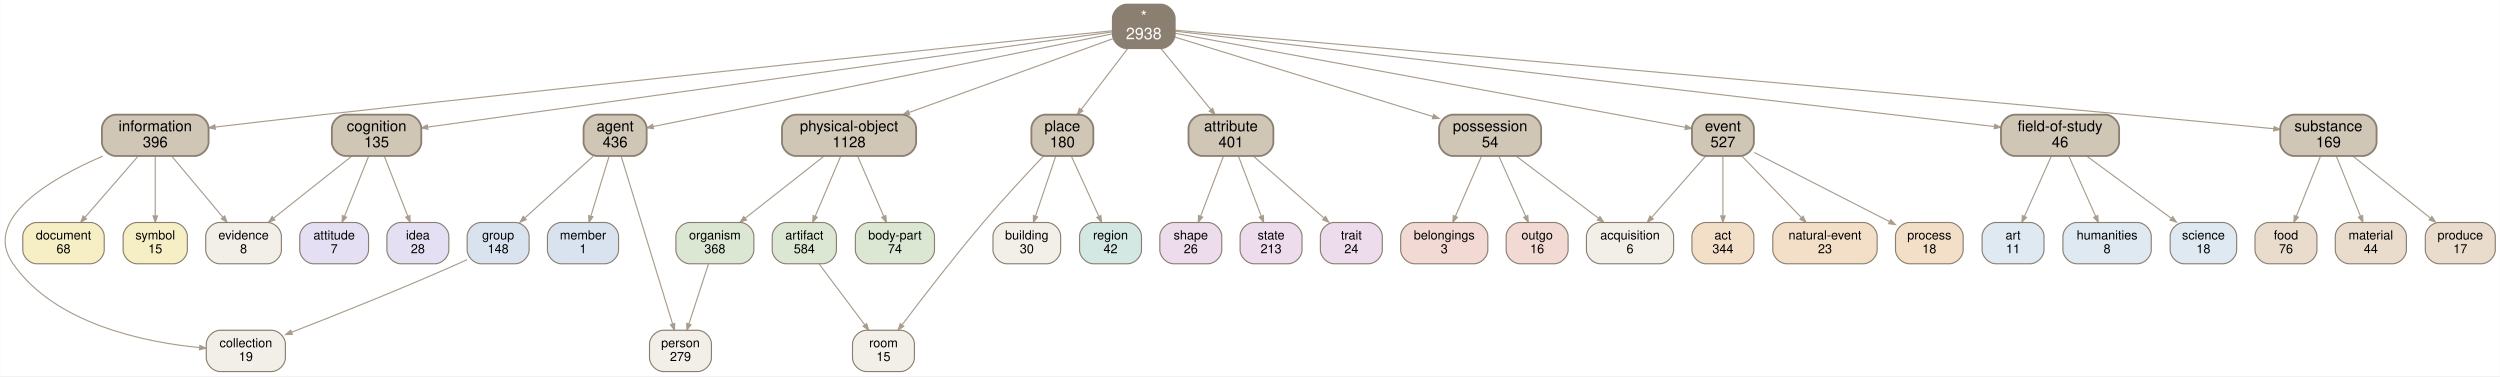
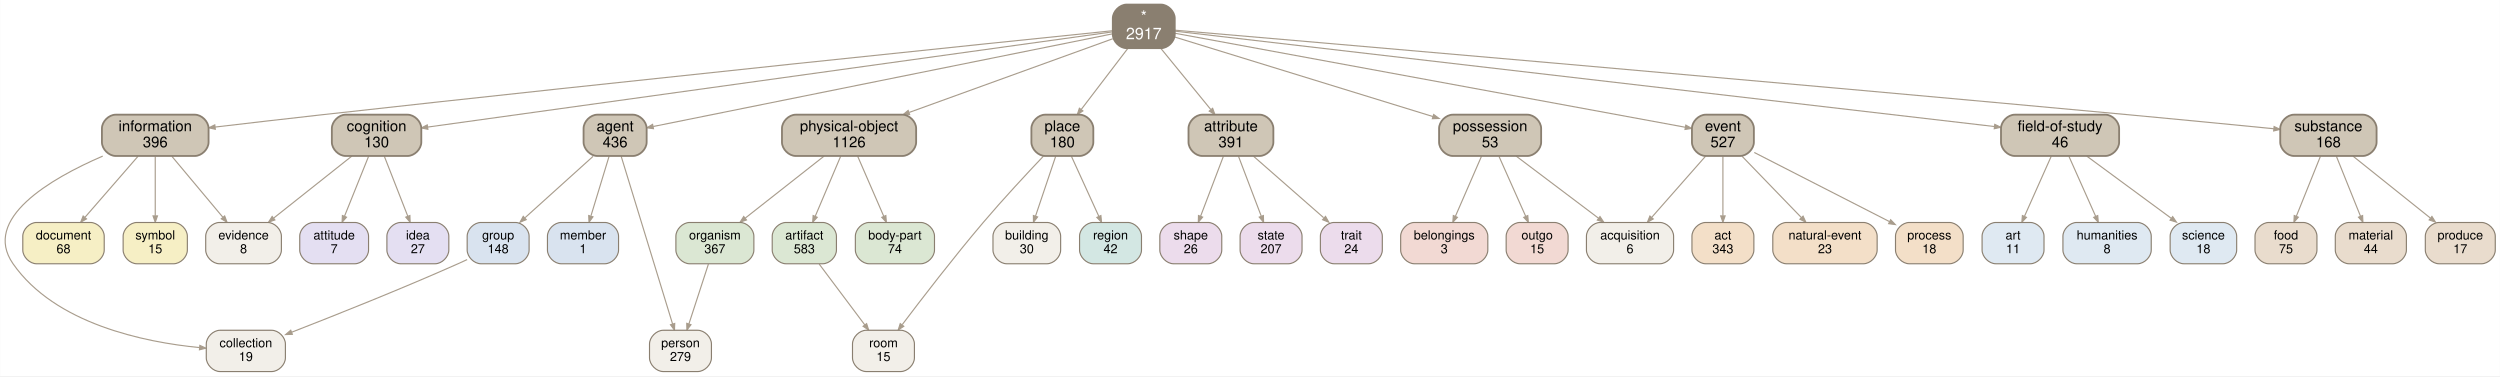
<svg xmlns="http://www.w3.org/2000/svg" width="2180pt" height="328pt" viewBox="0.00 0.00 2179.75 328.00">
  <g id="graph0" class="graph" transform="scale(1 1) rotate(0) translate(4 324)">
    <polygon fill="white" stroke="transparent" points="-4,4 -4,-324 2175.75,-324 2175.75,4 -4,4" />
    <g id="edge1" class="edge">
      <path fill="none" stroke="#a89c8c" d="M966.14,-294.53C886.34,-278.43 652.52,-231.26 565.44,-213.69" />
      <polygon fill="#a89c8c" stroke="#a89c8c" points="565.69,-211.78 559.92,-212.58 564.93,-215.56 565.69,-211.78" />
    </g>
    <g id="edge2" class="edge">
      <path fill="none" stroke="#a89c8c" d="M1008.27,-281.63C1020.76,-266.34 1038.57,-244.55 1051.72,-228.46" />
      <polygon fill="#a89c8c" stroke="#a89c8c" points="1053.3,-229.56 1055.29,-224.08 1050.32,-227.12 1053.3,-229.56" />
    </g>
    <g id="edge3" class="edge">
      <path fill="none" stroke="#a89c8c" d="M966.2,-296.24C863.47,-281.96 496.89,-231 368.81,-213.19" />
      <polygon fill="#a89c8c" stroke="#a89c8c" points="368.97,-211.27 363.26,-212.42 368.44,-215.09 368.97,-211.27" />
    </g>
    <g id="edge4" class="edge">
      <path fill="none" stroke="#a89c8c" d="M1020.4,-295C1106.29,-279.18 1371.89,-230.27 1465.33,-213.06" />
      <polygon fill="#a89c8c" stroke="#a89c8c" points="1465.91,-214.91 1470.97,-212.02 1465.21,-211.13 1465.91,-214.91" />
    </g>
    <g id="edge5" class="edge">
      <path fill="none" stroke="#a89c8c" d="M1020.29,-296.85C1134.18,-283.6 1576.23,-232.14 1735.04,-213.66" />
      <polygon fill="#a89c8c" stroke="#a89c8c" points="1735.32,-215.56 1740.56,-213.02 1734.88,-211.74 1735.32,-215.56" />
    </g>
    <g id="edge6" class="edge">
      <path fill="none" stroke="#a89c8c" d="M965.93,-297.2C870.84,-287.44 545.6,-253.86 277.25,-224 246.1,-220.53 211.24,-216.48 183.39,-213.2" />
      <polygon fill="#a89c8c" stroke="#a89c8c" points="183.61,-211.29 177.92,-212.56 183.16,-215.11 183.61,-211.29" />
    </g>
    <g id="edge7" class="edge">
      <path fill="none" stroke="#a89c8c" d="M966.23,-290.22C924.25,-275.03 842.57,-245.47 788.71,-225.98" />
      <polygon fill="#a89c8c" stroke="#a89c8c" points="789.09,-224.07 783.27,-224.01 787.78,-227.69 789.09,-224.07" />
    </g>
    <g id="edge8" class="edge">
      <path fill="none" stroke="#a89c8c" d="M979.22,-281.63C967.55,-266.34 950.92,-244.55 938.63,-228.46" />
      <polygon fill="#a89c8c" stroke="#a89c8c" points="940.16,-227.28 935.29,-224.08 937.1,-229.62 940.16,-227.28" />
    </g>
    <g id="edge9" class="edge">
      <path fill="none" stroke="#a89c8c" d="M1020.32,-291.67C1071.01,-276.05 1180.96,-242.2 1245.4,-222.35" />
      <polygon fill="#a89c8c" stroke="#a89c8c" points="1246.04,-224.17 1250.73,-220.71 1244.9,-220.49 1246.04,-224.17" />
    </g>
    <g id="edge10" class="edge">
      <path fill="none" stroke="#a89c8c" d="M1020.31,-297.69C1126.37,-288.61 1524.04,-254.38 1851.25,-224 1894.38,-219.99 1943.47,-215.21 1978.66,-211.73" />
      <polygon fill="#a89c8c" stroke="#a89c8c" points="1978.9,-213.64 1984.18,-211.19 1978.52,-209.81 1978.9,-213.64" />
    </g>
-     <g id="edge40" class="edge">
+     <g id="edge33" class="edge">
      <path fill="none" stroke="#a89c8c" d="M513.07,-187.7C496.26,-172.53 471.77,-150.44 453.78,-134.22" />
      <polygon fill="#a89c8c" stroke="#a89c8c" points="454.72,-132.48 449.35,-130.23 452.15,-135.34 454.72,-132.48" />
    </g>
-     <g id="edge16" class="edge">
+     <g id="edge22" class="edge">
      <path fill="none" stroke="#a89c8c" d="M526.99,-187.7C522.53,-173.05 516.1,-151.93 511.22,-135.89" />
      <polygon fill="#a89c8c" stroke="#a89c8c" points="512.94,-134.93 509.5,-130.23 509.25,-136.05 512.94,-134.93" />
    </g>
-     <g id="edge42" class="edge">
+     <g id="edge12" class="edge">
      <path fill="none" stroke="#a89c8c" d="M537.51,-187.83C547.86,-154.06 570.86,-79 582.39,-41.39" />
      <polygon fill="#a89c8c" stroke="#a89c8c" points="584.23,-41.95 584,-36.12 580.55,-40.82 584.23,-41.95" />
    </g>
-     <g id="edge30" class="edge">
+     <g id="edge38" class="edge">
      <path fill="none" stroke="#a89c8c" d="M1062.67,-187.7C1057.05,-172.92 1048.92,-151.56 1042.8,-135.47" />
      <polygon fill="#a89c8c" stroke="#a89c8c" points="1044.56,-134.68 1040.81,-130.23 1040.96,-136.05 1044.56,-134.68" />
    </g>
-     <g id="edge21" class="edge">
+     <g id="edge44" class="edge">
      <path fill="none" stroke="#a89c8c" d="M1075.84,-187.7C1081.46,-172.92 1089.58,-151.56 1095.71,-135.47" />
      <polygon fill="#a89c8c" stroke="#a89c8c" points="1097.54,-136.05 1097.7,-130.23 1093.94,-134.68 1097.54,-136.05" />
    </g>
-     <g id="edge45" class="edge">
+     <g id="edge42" class="edge">
      <path fill="none" stroke="#a89c8c" d="M1089,-187.7C1106.31,-172.53 1131.52,-150.44 1150.04,-134.22" />
      <polygon fill="#a89c8c" stroke="#a89c8c" points="1151.72,-135.3 1154.59,-130.23 1149.19,-132.4 1151.72,-135.3" />
    </g>
-     <g id="edge28" class="edge">
+     <g id="edge23" class="edge">
      <path fill="none" stroke="#a89c8c" d="M317.29,-187.7C311.35,-172.92 302.76,-151.56 296.29,-135.47" />
      <polygon fill="#a89c8c" stroke="#a89c8c" points="298.02,-134.61 294.18,-130.23 294.45,-136.05 298.02,-134.61" />
    </g>
-     <g id="edge26" class="edge">
+     <g id="edge40" class="edge">
      <path fill="none" stroke="#a89c8c" d="M302.71,-187.91C283.46,-172.64 255.2,-150.23 234.61,-133.9" />
      <polygon fill="#a89c8c" stroke="#a89c8c" points="235.58,-132.22 230.08,-130.31 233.19,-135.24 235.58,-132.22" />
    </g>
-     <g id="edge11" class="edge">
+     <g id="edge20" class="edge">
      <path fill="none" stroke="#a89c8c" d="M331.02,-187.7C336.81,-172.92 345.16,-151.56 351.46,-135.47" />
      <polygon fill="#a89c8c" stroke="#a89c8c" points="353.3,-136.05 353.51,-130.23 349.71,-134.65 353.3,-136.05" />
    </g>
-     <g id="edge24" class="edge">
+     <g id="edge14" class="edge">
      <path fill="none" stroke="#a89c8c" d="M1483.02,-187.7C1469.78,-172.66 1450.55,-150.82 1436.3,-134.63" />
      <polygon fill="#a89c8c" stroke="#a89c8c" points="1437.5,-133.08 1432.42,-130.23 1434.61,-135.63 1437.5,-133.08" />
    </g>
-     <g id="edge22" class="edge">
+     <g id="edge43" class="edge">
      <path fill="none" stroke="#a89c8c" d="M1498.25,-187.7C1498.25,-173.05 1498.25,-151.93 1498.25,-135.89" />
      <polygon fill="#a89c8c" stroke="#a89c8c" points="1500.18,-135.73 1498.25,-130.23 1496.33,-135.73 1500.18,-135.73" />
    </g>
-     <g id="edge15" class="edge">
+     <g id="edge31" class="edge">
      <path fill="none" stroke="#a89c8c" d="M1514.99,-187.7C1529.66,-172.53 1551.03,-150.44 1566.73,-134.22" />
      <polygon fill="#a89c8c" stroke="#a89c8c" points="1568.15,-135.52 1570.59,-130.23 1565.38,-132.84 1568.15,-135.52" />
    </g>
-     <g id="edge13" class="edge">
+     <g id="edge29" class="edge">
      <path fill="none" stroke="#a89c8c" d="M1525.59,-191.03C1557.18,-174.88 1609.22,-148.28 1643.61,-130.7" />
      <polygon fill="#a89c8c" stroke="#a89c8c" points="1644.53,-132.4 1648.56,-128.18 1642.78,-128.97 1644.53,-132.4" />
    </g>
-     <g id="edge31" class="edge">
+     <g id="edge45" class="edge">
      <path fill="none" stroke="#a89c8c" d="M1784.54,-187.7C1777.95,-172.92 1768.44,-151.56 1761.26,-135.47" />
      <polygon fill="#a89c8c" stroke="#a89c8c" points="1762.93,-134.47 1758.93,-130.23 1759.41,-136.03 1762.93,-134.47" />
    </g>
-     <g id="edge14" class="edge">
+     <g id="edge32" class="edge">
      <path fill="none" stroke="#a89c8c" d="M1799.96,-187.7C1806.55,-172.92 1816.07,-151.56 1823.24,-135.47" />
      <polygon fill="#a89c8c" stroke="#a89c8c" points="1825.09,-136.03 1825.57,-130.23 1821.58,-134.47 1825.09,-136.03" />
    </g>
-     <g id="edge35" class="edge">
+     <g id="edge16" class="edge">
      <path fill="none" stroke="#a89c8c" d="M1815.47,-187.91C1836.3,-172.58 1866.92,-150.05 1889.13,-133.7" />
      <polygon fill="#a89c8c" stroke="#a89c8c" points="1890.45,-135.12 1893.73,-130.31 1888.16,-132.02 1890.45,-135.12" />
    </g>
-     <g id="edge39" class="edge">
+     <g id="edge18" class="edge">
      <path fill="none" stroke="#a89c8c" d="M85.47,-187.9C39.75,-168.13 -20.08,-133.24 7.25,-94 43.88,-41.42 121.82,-25.61 169.76,-20.91" />
      <polygon fill="#a89c8c" stroke="#a89c8c" points="170.15,-22.81 175.45,-20.4 169.8,-18.98 170.15,-22.81" />
    </g>
-     <g id="edge29" class="edge">
+     <g id="edge35" class="edge">
      <path fill="none" stroke="#a89c8c" d="M116.2,-187.7C103.13,-172.66 84.14,-150.82 70.06,-134.63" />
      <polygon fill="#a89c8c" stroke="#a89c8c" points="71.29,-133.11 66.23,-130.23 68.39,-135.64 71.29,-133.11" />
    </g>
-     <g id="edge27" class="edge">
+     <g id="edge41" class="edge">
      <path fill="none" stroke="#a89c8c" d="M145.74,-187.7C158.32,-172.66 176.6,-150.82 190.15,-134.63" />
      <polygon fill="#a89c8c" stroke="#a89c8c" points="191.78,-135.68 193.83,-130.23 188.83,-133.21 191.78,-135.68" />
    </g>
    <g id="edge34" class="edge">
      <path fill="none" stroke="#a89c8c" d="M131.25,-187.7C131.25,-173.05 131.25,-151.93 131.25,-135.89" />
      <polygon fill="#a89c8c" stroke="#a89c8c" points="133.18,-135.73 131.25,-130.23 129.33,-135.73 133.18,-135.73" />
    </g>
-     <g id="edge32" class="edge">
+     <g id="edge28" class="edge">
      <path fill="none" stroke="#a89c8c" d="M728.92,-187.7C722.65,-172.92 713.6,-151.56 706.78,-135.47" />
      <polygon fill="#a89c8c" stroke="#a89c8c" points="708.47,-134.54 704.55,-130.23 704.93,-136.04 708.47,-134.54" />
    </g>
-     <g id="edge23" class="edge">
+     <g id="edge19" class="edge">
      <path fill="none" stroke="#a89c8c" d="M743.78,-187.7C750.2,-172.92 759.49,-151.56 766.48,-135.47" />
      <polygon fill="#a89c8c" stroke="#a89c8c" points="768.33,-136.04 768.76,-130.23 764.8,-134.5 768.33,-136.04" />
    </g>
-     <g id="edge44" class="edge">
+     <g id="edge39" class="edge">
      <path fill="none" stroke="#a89c8c" d="M714.52,-187.91C695.1,-172.64 666.6,-150.23 645.84,-133.9" />
      <polygon fill="#a89c8c" stroke="#a89c8c" points="646.78,-132.2 641.27,-130.31 644.4,-135.22 646.78,-132.2" />
    </g>
-     <g id="edge37" class="edge">
+     <g id="edge25" class="edge">
      <path fill="none" stroke="#a89c8c" d="M916.42,-187.7C911.44,-172.92 904.25,-151.56 898.82,-135.47" />
      <polygon fill="#a89c8c" stroke="#a89c8c" points="900.64,-134.82 897.06,-130.23 896.99,-136.05 900.64,-134.82" />
    </g>
-     <g id="edge33" class="edge">
+     <g id="edge30" class="edge">
      <path fill="none" stroke="#a89c8c" d="M930.15,-187.7C936.9,-172.92 946.65,-151.56 954,-135.47" />
      <polygon fill="#a89c8c" stroke="#a89c8c" points="955.85,-136.03 956.39,-130.23 952.35,-134.43 955.85,-136.03" />
    </g>
-     <g id="edge18" class="edge">
+     <g id="edge37" class="edge">
      <path fill="none" stroke="#a89c8c" d="M905.68,-187.77C891.45,-172.8 870.55,-150.36 853.25,-130 827.65,-99.86 799.72,-63.57 782.59,-40.89" />
      <polygon fill="#a89c8c" stroke="#a89c8c" points="783.96,-39.49 779.11,-36.26 780.88,-41.81 783.96,-39.49" />
    </g>
-     <g id="edge25" class="edge">
+     <g id="edge15" class="edge">
      <path fill="none" stroke="#a89c8c" d="M1317.91,-187.91C1338.24,-172.58 1368.13,-150.05 1389.8,-133.7" />
      <polygon fill="#a89c8c" stroke="#a89c8c" points="1391.07,-135.16 1394.3,-130.31 1388.75,-132.08 1391.07,-135.16" />
    </g>
-     <g id="edge41" class="edge">
+     <g id="edge11" class="edge">
      <path fill="none" stroke="#a89c8c" d="M1287.73,-187.7C1281.3,-172.92 1272.02,-151.56 1265.02,-135.47" />
      <polygon fill="#a89c8c" stroke="#a89c8c" points="1266.7,-134.5 1262.74,-130.23 1263.17,-136.04 1266.7,-134.5" />
    </g>
-     <g id="edge36" class="edge">
+     <g id="edge26" class="edge">
      <path fill="none" stroke="#a89c8c" d="M1302.96,-187.7C1309.55,-172.92 1319.07,-151.56 1326.24,-135.47" />
      <polygon fill="#a89c8c" stroke="#a89c8c" points="1328.09,-136.03 1328.57,-130.23 1324.58,-134.47 1328.09,-136.03" />
    </g>
-     <g id="edge12" class="edge">
+     <g id="edge21" class="edge">
      <path fill="none" stroke="#a89c8c" d="M2019.29,-187.7C2013.35,-172.92 2004.76,-151.56 1998.29,-135.47" />
      <polygon fill="#a89c8c" stroke="#a89c8c" points="2000.02,-134.61 1996.18,-130.23 1996.45,-136.05 2000.02,-134.61" />
    </g>
-     <g id="edge19" class="edge">
+     <g id="edge27" class="edge">
      <path fill="none" stroke="#a89c8c" d="M2033.21,-187.7C2039.15,-172.92 2047.74,-151.56 2054.22,-135.47" />
      <polygon fill="#a89c8c" stroke="#a89c8c" points="2056.06,-136.05 2056.32,-130.23 2052.49,-134.61 2056.06,-136.05" />
    </g>
-     <g id="edge20" class="edge">
+     <g id="edge24" class="edge">
      <path fill="none" stroke="#a89c8c" d="M2047.61,-187.91C2066.7,-172.64 2094.71,-150.23 2115.12,-133.9" />
      <polygon fill="#a89c8c" stroke="#a89c8c" points="2116.52,-135.25 2119.62,-130.31 2114.12,-132.24 2116.52,-135.25" />
    </g>
-     <g id="edge17" class="edge">
+     <g id="edge36" class="edge">
      <path fill="none" stroke="#a89c8c" d="M710.23,-93.7C721.51,-78.66 737.89,-56.82 750.03,-40.63" />
      <polygon fill="#a89c8c" stroke="#a89c8c" points="751.57,-41.78 753.33,-36.23 748.49,-39.47 751.57,-41.78" />
    </g>
-     <g id="edge38" class="edge">
+     <g id="edge17" class="edge">
      <path fill="none" stroke="#a89c8c" d="M403.2,-97.64C400.53,-96.39 397.84,-95.15 395.25,-94 345.91,-72.04 288.09,-49.03 250.39,-34.38" />
      <polygon fill="#a89c8c" stroke="#a89c8c" points="250.8,-32.47 244.98,-32.28 249.41,-36.06 250.8,-32.47" />
    </g>
-     <g id="edge43" class="edge">
+     <g id="edge13" class="edge">
      <path fill="none" stroke="#a89c8c" d="M613.61,-93.7C608.79,-78.92 601.83,-57.56 596.58,-41.47" />
      <polygon fill="#a89c8c" stroke="#a89c8c" points="598.4,-40.86 594.87,-36.23 594.74,-42.05 598.4,-40.86" />
    </g>
    <g id="node1" class="node">
      <path fill="#8a7f70" stroke="#8a7f70" stroke-width="1.6" d="M1008.25,-320C1008.25,-320 978.25,-320 978.25,-320 972.25,-320 966.25,-314 966.25,-308 966.25,-308 966.25,-294 966.25,-294 966.25,-288 972.25,-282 978.25,-282 978.25,-282 1008.25,-282 1008.25,-282 1014.25,-282 1020.25,-288 1020.25,-294 1020.25,-294 1020.25,-308 1020.25,-308 1020.25,-314 1014.25,-320 1008.25,-320" />
      <text text-anchor="middle" x="993.25" y="-304.8" font-family="Helvetica,sans-Serif" font-size="14.00" fill="white">*</text>
-       <text text-anchor="middle" x="993.25" y="-289.8" font-family="Helvetica,sans-Serif" font-size="14.00" fill="white">2938</text>
+       <text text-anchor="middle" x="993.25" y="-289.8" font-family="Helvetica,sans-Serif" font-size="14.00" fill="white">2917</text>
    </g>
    <g id="node2" class="node">
      <path fill="#cfc6b6" stroke="#8a7f70" stroke-width="1.6" d="M547.75,-224C547.75,-224 516.75,-224 516.75,-224 510.75,-224 504.75,-218 504.75,-212 504.75,-212 504.75,-200 504.75,-200 504.75,-194 510.75,-188 516.75,-188 516.75,-188 547.75,-188 547.75,-188 553.75,-188 559.75,-194 559.75,-200 559.75,-200 559.75,-212 559.75,-212 559.75,-218 553.75,-224 547.75,-224" />
      <text text-anchor="middle" x="532.25" y="-209.6" font-family="Helvetica,sans-Serif" font-size="13.00">agent</text>
      <text text-anchor="middle" x="532.25" y="-195.6" font-family="Helvetica,sans-Serif" font-size="13.00">436</text>
    </g>
    <g id="node3" class="node">
      <path fill="#cfc6b6" stroke="#8a7f70" stroke-width="1.6" d="M1094.25,-224C1094.25,-224 1044.25,-224 1044.25,-224 1038.25,-224 1032.25,-218 1032.25,-212 1032.25,-212 1032.25,-200 1032.25,-200 1032.25,-194 1038.25,-188 1044.25,-188 1044.25,-188 1094.25,-188 1094.25,-188 1100.25,-188 1106.25,-194 1106.25,-200 1106.25,-200 1106.25,-212 1106.25,-212 1106.25,-218 1100.25,-224 1094.25,-224" />
      <text text-anchor="middle" x="1069.25" y="-209.6" font-family="Helvetica,sans-Serif" font-size="13.00">attribute</text>
-       <text text-anchor="middle" x="1069.25" y="-195.6" font-family="Helvetica,sans-Serif" font-size="13.00">401</text>
+       <text text-anchor="middle" x="1069.25" y="-195.6" font-family="Helvetica,sans-Serif" font-size="13.00">391</text>
    </g>
    <g id="node4" class="node">
      <path fill="#cfc6b6" stroke="#8a7f70" stroke-width="1.6" d="M351.25,-224C351.25,-224 297.25,-224 297.25,-224 291.25,-224 285.25,-218 285.25,-212 285.25,-212 285.25,-200 285.25,-200 285.25,-194 291.25,-188 297.25,-188 297.25,-188 351.25,-188 351.25,-188 357.25,-188 363.25,-194 363.25,-200 363.25,-200 363.25,-212 363.25,-212 363.25,-218 357.25,-224 351.25,-224" />
      <text text-anchor="middle" x="324.25" y="-209.6" font-family="Helvetica,sans-Serif" font-size="13.00">cognition</text>
-       <text text-anchor="middle" x="324.25" y="-195.6" font-family="Helvetica,sans-Serif" font-size="13.00">135</text>
+       <text text-anchor="middle" x="324.25" y="-195.6" font-family="Helvetica,sans-Serif" font-size="13.00">130</text>
    </g>
    <g id="node5" class="node">
      <path fill="#cfc6b6" stroke="#8a7f70" stroke-width="1.6" d="M1513.25,-224C1513.25,-224 1483.25,-224 1483.25,-224 1477.25,-224 1471.25,-218 1471.25,-212 1471.25,-212 1471.25,-200 1471.25,-200 1471.25,-194 1477.25,-188 1483.25,-188 1483.25,-188 1513.25,-188 1513.25,-188 1519.25,-188 1525.25,-194 1525.25,-200 1525.25,-200 1525.25,-212 1525.25,-212 1525.25,-218 1519.25,-224 1513.25,-224" />
      <text text-anchor="middle" x="1498.25" y="-209.6" font-family="Helvetica,sans-Serif" font-size="13.00">event</text>
      <text text-anchor="middle" x="1498.25" y="-195.6" font-family="Helvetica,sans-Serif" font-size="13.00">527</text>
    </g>
    <g id="node6" class="node">
      <path fill="#cfc6b6" stroke="#8a7f70" stroke-width="1.6" d="M1831.75,-224C1831.75,-224 1752.75,-224 1752.75,-224 1746.75,-224 1740.75,-218 1740.75,-212 1740.75,-212 1740.75,-200 1740.75,-200 1740.75,-194 1746.75,-188 1752.75,-188 1752.75,-188 1831.75,-188 1831.75,-188 1837.75,-188 1843.75,-194 1843.75,-200 1843.75,-200 1843.75,-212 1843.75,-212 1843.75,-218 1837.75,-224 1831.75,-224" />
      <text text-anchor="middle" x="1792.25" y="-209.6" font-family="Helvetica,sans-Serif" font-size="13.00">field-of-study</text>
      <text text-anchor="middle" x="1792.25" y="-195.6" font-family="Helvetica,sans-Serif" font-size="13.00">46</text>
    </g>
    <g id="node7" class="node">
      <path fill="#cfc6b6" stroke="#8a7f70" stroke-width="1.6" d="M165.75,-224C165.75,-224 96.75,-224 96.75,-224 90.75,-224 84.75,-218 84.75,-212 84.75,-212 84.75,-200 84.75,-200 84.75,-194 90.75,-188 96.75,-188 96.75,-188 165.75,-188 165.75,-188 171.75,-188 177.75,-194 177.75,-200 177.75,-200 177.75,-212 177.75,-212 177.75,-218 171.75,-224 165.75,-224" />
      <text text-anchor="middle" x="131.25" y="-209.6" font-family="Helvetica,sans-Serif" font-size="13.00">information</text>
      <text text-anchor="middle" x="131.25" y="-195.6" font-family="Helvetica,sans-Serif" font-size="13.00">396</text>
    </g>
    <g id="node8" class="node">
      <path fill="#cfc6b6" stroke="#8a7f70" stroke-width="1.6" d="M782.75,-224C782.75,-224 689.75,-224 689.75,-224 683.75,-224 677.75,-218 677.75,-212 677.75,-212 677.75,-200 677.75,-200 677.75,-194 683.75,-188 689.75,-188 689.75,-188 782.75,-188 782.75,-188 788.75,-188 794.75,-194 794.75,-200 794.75,-200 794.75,-212 794.75,-212 794.75,-218 788.75,-224 782.75,-224" />
      <text text-anchor="middle" x="736.25" y="-209.6" font-family="Helvetica,sans-Serif" font-size="13.00">physical-object</text>
-       <text text-anchor="middle" x="736.25" y="-195.6" font-family="Helvetica,sans-Serif" font-size="13.00">1128</text>
+       <text text-anchor="middle" x="736.25" y="-195.6" font-family="Helvetica,sans-Serif" font-size="13.00">1126</text>
    </g>
    <g id="node9" class="node">
      <path fill="#cfc6b6" stroke="#8a7f70" stroke-width="1.6" d="M937.25,-224C937.25,-224 907.25,-224 907.25,-224 901.25,-224 895.25,-218 895.25,-212 895.25,-212 895.25,-200 895.25,-200 895.25,-194 901.25,-188 907.25,-188 907.25,-188 937.25,-188 937.25,-188 943.25,-188 949.25,-194 949.25,-200 949.25,-200 949.25,-212 949.25,-212 949.25,-218 943.25,-224 937.25,-224" />
      <text text-anchor="middle" x="922.25" y="-209.6" font-family="Helvetica,sans-Serif" font-size="13.00">place</text>
      <text text-anchor="middle" x="922.25" y="-195.6" font-family="Helvetica,sans-Serif" font-size="13.00">180</text>
    </g>
    <g id="node10" class="node">
      <path fill="#cfc6b6" stroke="#8a7f70" stroke-width="1.6" d="M1327.75,-224C1327.75,-224 1262.75,-224 1262.75,-224 1256.75,-224 1250.75,-218 1250.75,-212 1250.75,-212 1250.75,-200 1250.75,-200 1250.75,-194 1256.75,-188 1262.75,-188 1262.75,-188 1327.75,-188 1327.75,-188 1333.75,-188 1339.75,-194 1339.75,-200 1339.75,-200 1339.75,-212 1339.75,-212 1339.75,-218 1333.75,-224 1327.75,-224" />
      <text text-anchor="middle" x="1295.25" y="-209.6" font-family="Helvetica,sans-Serif" font-size="13.00">possession</text>
-       <text text-anchor="middle" x="1295.25" y="-195.6" font-family="Helvetica,sans-Serif" font-size="13.00">54</text>
+       <text text-anchor="middle" x="1295.25" y="-195.6" font-family="Helvetica,sans-Serif" font-size="13.00">53</text>
    </g>
    <g id="node11" class="node">
      <path fill="#cfc6b6" stroke="#8a7f70" stroke-width="1.6" d="M2056.25,-224C2056.25,-224 1996.25,-224 1996.25,-224 1990.25,-224 1984.25,-218 1984.25,-212 1984.25,-212 1984.25,-200 1984.25,-200 1984.25,-194 1990.25,-188 1996.25,-188 1996.25,-188 2056.25,-188 2056.25,-188 2062.25,-188 2068.25,-194 2068.25,-200 2068.25,-200 2068.25,-212 2068.25,-212 2068.25,-218 2062.25,-224 2056.25,-224" />
      <text text-anchor="middle" x="2026.25" y="-209.6" font-family="Helvetica,sans-Serif" font-size="13.00">substance</text>
-       <text text-anchor="middle" x="2026.25" y="-195.6" font-family="Helvetica,sans-Serif" font-size="13.00">169</text>
+       <text text-anchor="middle" x="2026.25" y="-195.6" font-family="Helvetica,sans-Serif" font-size="13.00">168</text>
    </g>
    <g id="node12" class="node">
      <path fill="#f2efe9" stroke="#8a7f70" d="M1443.25,-130C1443.25,-130 1391.25,-130 1391.25,-130 1385.25,-130 1379.25,-124 1379.25,-118 1379.25,-118 1379.25,-106 1379.25,-106 1379.25,-100 1385.25,-94 1391.25,-94 1391.25,-94 1443.25,-94 1443.25,-94 1449.25,-94 1455.25,-100 1455.25,-106 1455.25,-106 1455.25,-118 1455.25,-118 1455.25,-124 1449.25,-130 1443.25,-130" />
      <text text-anchor="middle" x="1417.25" y="-115.2" font-family="Helvetica,sans-Serif" font-size="11.00">acquisition</text>
      <text text-anchor="middle" x="1417.25" y="-103.2" font-family="Helvetica,sans-Serif" font-size="11.00">6</text>
    </g>
    <g id="node13" class="node">
      <path fill="#f3dfc8" stroke="#8a7f70" d="M1513.25,-130C1513.25,-130 1483.25,-130 1483.25,-130 1477.25,-130 1471.25,-124 1471.25,-118 1471.25,-118 1471.25,-106 1471.25,-106 1471.25,-100 1477.25,-94 1483.25,-94 1483.25,-94 1513.25,-94 1513.25,-94 1519.25,-94 1525.25,-100 1525.25,-106 1525.25,-106 1525.25,-118 1525.25,-118 1525.25,-124 1519.25,-130 1513.25,-130" />
      <text text-anchor="middle" x="1498.25" y="-115.2" font-family="Helvetica,sans-Serif" font-size="11.00">act</text>
-       <text text-anchor="middle" x="1498.25" y="-103.2" font-family="Helvetica,sans-Serif" font-size="11.00">344</text>
+       <text text-anchor="middle" x="1498.25" y="-103.2" font-family="Helvetica,sans-Serif" font-size="11.00">343</text>
    </g>
    <g id="node14" class="node">
      <path fill="#dfe9f2" stroke="#8a7f70" d="M1766.25,-130C1766.25,-130 1736.25,-130 1736.25,-130 1730.25,-130 1724.25,-124 1724.25,-118 1724.25,-118 1724.25,-106 1724.25,-106 1724.25,-100 1730.25,-94 1736.25,-94 1736.25,-94 1766.25,-94 1766.25,-94 1772.25,-94 1778.25,-100 1778.25,-106 1778.25,-106 1778.25,-118 1778.25,-118 1778.25,-124 1772.25,-130 1766.25,-130" />
      <text text-anchor="middle" x="1751.25" y="-115.2" font-family="Helvetica,sans-Serif" font-size="11.00">art</text>
      <text text-anchor="middle" x="1751.25" y="-103.2" font-family="Helvetica,sans-Serif" font-size="11.00">11</text>
    </g>
    <g id="node15" class="node">
      <path fill="#dbe7d3" stroke="#8a7f70" d="M713.25,-130C713.25,-130 681.25,-130 681.25,-130 675.25,-130 669.25,-124 669.25,-118 669.25,-118 669.25,-106 669.25,-106 669.25,-100 675.25,-94 681.25,-94 681.25,-94 713.25,-94 713.25,-94 719.25,-94 725.25,-100 725.25,-106 725.25,-106 725.25,-118 725.25,-118 725.25,-124 719.25,-130 713.25,-130" />
      <text text-anchor="middle" x="697.25" y="-115.2" font-family="Helvetica,sans-Serif" font-size="11.00">artifact</text>
-       <text text-anchor="middle" x="697.25" y="-103.2" font-family="Helvetica,sans-Serif" font-size="11.00">584</text>
+       <text text-anchor="middle" x="697.25" y="-103.2" font-family="Helvetica,sans-Serif" font-size="11.00">583</text>
    </g>
    <g id="node16" class="node">
      <path fill="#e4dff2" stroke="#8a7f70" d="M305.25,-130C305.25,-130 269.25,-130 269.25,-130 263.25,-130 257.25,-124 257.25,-118 257.25,-118 257.25,-106 257.25,-106 257.25,-100 263.25,-94 269.25,-94 269.25,-94 305.25,-94 305.25,-94 311.25,-94 317.25,-100 317.25,-106 317.25,-106 317.25,-118 317.25,-118 317.25,-124 311.25,-130 305.25,-130" />
      <text text-anchor="middle" x="287.25" y="-115.2" font-family="Helvetica,sans-Serif" font-size="11.00">attitude</text>
      <text text-anchor="middle" x="287.25" y="-103.2" font-family="Helvetica,sans-Serif" font-size="11.00">7</text>
    </g>
    <g id="node17" class="node">
      <path fill="#f2d9d3" stroke="#8a7f70" d="M1281.25,-130C1281.25,-130 1229.25,-130 1229.25,-130 1223.25,-130 1217.25,-124 1217.25,-118 1217.25,-118 1217.25,-106 1217.25,-106 1217.25,-100 1223.25,-94 1229.25,-94 1229.25,-94 1281.25,-94 1281.25,-94 1287.25,-94 1293.25,-100 1293.25,-106 1293.25,-106 1293.25,-118 1293.25,-118 1293.25,-124 1287.25,-130 1281.25,-130" />
      <text text-anchor="middle" x="1255.25" y="-115.2" font-family="Helvetica,sans-Serif" font-size="11.00">belongings</text>
      <text text-anchor="middle" x="1255.25" y="-103.2" font-family="Helvetica,sans-Serif" font-size="11.00">3</text>
    </g>
    <g id="node18" class="node">
      <path fill="#dbe7d3" stroke="#8a7f70" d="M798.75,-130C798.75,-130 753.75,-130 753.75,-130 747.75,-130 741.75,-124 741.75,-118 741.75,-118 741.75,-106 741.75,-106 741.75,-100 747.75,-94 753.75,-94 753.75,-94 798.75,-94 798.75,-94 804.75,-94 810.75,-100 810.75,-106 810.75,-106 810.75,-118 810.75,-118 810.75,-124 804.75,-130 798.75,-130" />
      <text text-anchor="middle" x="776.25" y="-115.2" font-family="Helvetica,sans-Serif" font-size="11.00">body-part</text>
      <text text-anchor="middle" x="776.25" y="-103.2" font-family="Helvetica,sans-Serif" font-size="11.00">74</text>
    </g>
    <g id="node19" class="node">
      <path fill="#f2efe9" stroke="#8a7f70" d="M908.75,-130C908.75,-130 873.75,-130 873.75,-130 867.75,-130 861.75,-124 861.75,-118 861.75,-118 861.75,-106 861.75,-106 861.75,-100 867.75,-94 873.75,-94 873.75,-94 908.75,-94 908.75,-94 914.75,-94 920.75,-100 920.75,-106 920.75,-106 920.75,-118 920.75,-118 920.75,-124 914.75,-130 908.75,-130" />
      <text text-anchor="middle" x="891.25" y="-115.2" font-family="Helvetica,sans-Serif" font-size="11.00">building</text>
      <text text-anchor="middle" x="891.25" y="-103.2" font-family="Helvetica,sans-Serif" font-size="11.00">30</text>
    </g>
    <g id="node20" class="node">
      <path fill="#f2efe9" stroke="#8a7f70" d="M232.75,-36C232.75,-36 187.75,-36 187.75,-36 181.75,-36 175.75,-30 175.75,-24 175.75,-24 175.75,-12 175.75,-12 175.75,-6 181.75,0 187.75,0 187.75,0 232.75,0 232.75,0 238.75,0 244.75,-6 244.75,-12 244.75,-12 244.75,-24 244.75,-24 244.75,-30 238.75,-36 232.75,-36" />
      <text text-anchor="middle" x="210.25" y="-21.2" font-family="Helvetica,sans-Serif" font-size="11.00">collection</text>
      <text text-anchor="middle" x="210.25" y="-9.2" font-family="Helvetica,sans-Serif" font-size="11.00">19</text>
    </g>
    <g id="node21" class="node">
      <path fill="#f6efc5" stroke="#8a7f70" d="M74.75,-130C74.75,-130 27.75,-130 27.75,-130 21.75,-130 15.75,-124 15.75,-118 15.75,-118 15.75,-106 15.75,-106 15.75,-100 21.75,-94 27.75,-94 27.75,-94 74.75,-94 74.75,-94 80.75,-94 86.75,-100 86.75,-106 86.75,-106 86.75,-118 86.75,-118 86.75,-124 80.75,-130 74.75,-130" />
      <text text-anchor="middle" x="51.25" y="-115.2" font-family="Helvetica,sans-Serif" font-size="11.00">document</text>
      <text text-anchor="middle" x="51.25" y="-103.2" font-family="Helvetica,sans-Serif" font-size="11.00">68</text>
    </g>
    <g id="node22" class="node">
      <path fill="#f2efe9" stroke="#8a7f70" d="M229.25,-130C229.25,-130 187.25,-130 187.25,-130 181.25,-130 175.25,-124 175.25,-118 175.25,-118 175.25,-106 175.25,-106 175.25,-100 181.25,-94 187.25,-94 187.25,-94 229.25,-94 229.25,-94 235.25,-94 241.25,-100 241.25,-106 241.25,-106 241.25,-118 241.25,-118 241.25,-124 235.25,-130 229.25,-130" />
      <text text-anchor="middle" x="208.25" y="-115.2" font-family="Helvetica,sans-Serif" font-size="11.00">evidence</text>
      <text text-anchor="middle" x="208.25" y="-103.2" font-family="Helvetica,sans-Serif" font-size="11.00">8</text>
    </g>
    <g id="node23" class="node">
      <path fill="#e9dccd" stroke="#8a7f70" d="M2004.25,-130C2004.25,-130 1974.25,-130 1974.25,-130 1968.25,-130 1962.25,-124 1962.25,-118 1962.25,-118 1962.25,-106 1962.25,-106 1962.25,-100 1968.25,-94 1974.25,-94 1974.25,-94 2004.25,-94 2004.25,-94 2010.25,-94 2016.25,-100 2016.25,-106 2016.25,-106 2016.25,-118 2016.25,-118 2016.25,-124 2010.25,-130 2004.25,-130" />
      <text text-anchor="middle" x="1989.25" y="-115.2" font-family="Helvetica,sans-Serif" font-size="11.00">food</text>
-       <text text-anchor="middle" x="1989.25" y="-103.2" font-family="Helvetica,sans-Serif" font-size="11.00">76</text>
+       <text text-anchor="middle" x="1989.25" y="-103.2" font-family="Helvetica,sans-Serif" font-size="11.00">75</text>
    </g>
    <g id="node24" class="node">
      <path fill="#d9e3ef" stroke="#8a7f70" d="M445.25,-130C445.25,-130 415.25,-130 415.25,-130 409.25,-130 403.25,-124 403.25,-118 403.25,-118 403.25,-106 403.25,-106 403.25,-100 409.25,-94 415.25,-94 415.25,-94 445.25,-94 445.25,-94 451.25,-94 457.25,-100 457.25,-106 457.25,-106 457.25,-118 457.25,-118 457.25,-124 451.25,-130 445.25,-130" />
      <text text-anchor="middle" x="430.25" y="-115.2" font-family="Helvetica,sans-Serif" font-size="11.00">group</text>
      <text text-anchor="middle" x="430.25" y="-103.2" font-family="Helvetica,sans-Serif" font-size="11.00">148</text>
    </g>
    <g id="node25" class="node">
      <path fill="#dfe9f2" stroke="#8a7f70" d="M1859.75,-130C1859.75,-130 1806.75,-130 1806.75,-130 1800.75,-130 1794.75,-124 1794.75,-118 1794.75,-118 1794.75,-106 1794.75,-106 1794.75,-100 1800.75,-94 1806.75,-94 1806.75,-94 1859.75,-94 1859.75,-94 1865.75,-94 1871.75,-100 1871.75,-106 1871.75,-106 1871.75,-118 1871.75,-118 1871.75,-124 1865.75,-130 1859.75,-130" />
      <text text-anchor="middle" x="1833.25" y="-115.2" font-family="Helvetica,sans-Serif" font-size="11.00">humanities</text>
      <text text-anchor="middle" x="1833.25" y="-103.2" font-family="Helvetica,sans-Serif" font-size="11.00">8</text>
    </g>
    <g id="node26" class="node">
      <path fill="#e4dff2" stroke="#8a7f70" d="M375.25,-130C375.25,-130 345.25,-130 345.25,-130 339.25,-130 333.25,-124 333.25,-118 333.25,-118 333.25,-106 333.25,-106 333.25,-100 339.25,-94 345.25,-94 345.25,-94 375.25,-94 375.25,-94 381.25,-94 387.25,-100 387.25,-106 387.25,-106 387.25,-118 387.25,-118 387.25,-124 381.25,-130 375.25,-130" />
      <text text-anchor="middle" x="360.25" y="-115.2" font-family="Helvetica,sans-Serif" font-size="11.00">idea</text>
-       <text text-anchor="middle" x="360.25" y="-103.2" font-family="Helvetica,sans-Serif" font-size="11.00">28</text>
+       <text text-anchor="middle" x="360.25" y="-103.2" font-family="Helvetica,sans-Serif" font-size="11.00">27</text>
    </g>
    <g id="node27" class="node">
      <path fill="#e9dccd" stroke="#8a7f70" d="M2082.25,-130C2082.25,-130 2044.25,-130 2044.25,-130 2038.25,-130 2032.25,-124 2032.25,-118 2032.25,-118 2032.25,-106 2032.25,-106 2032.25,-100 2038.25,-94 2044.25,-94 2044.25,-94 2082.25,-94 2082.25,-94 2088.25,-94 2094.25,-100 2094.25,-106 2094.25,-106 2094.25,-118 2094.25,-118 2094.25,-124 2088.25,-130 2082.25,-130" />
      <text text-anchor="middle" x="2063.25" y="-115.2" font-family="Helvetica,sans-Serif" font-size="11.00">material</text>
      <text text-anchor="middle" x="2063.25" y="-103.2" font-family="Helvetica,sans-Serif" font-size="11.00">44</text>
    </g>
    <g id="node28" class="node">
      <path fill="#d9e3ef" stroke="#8a7f70" d="M523.25,-130C523.25,-130 485.25,-130 485.25,-130 479.25,-130 473.25,-124 473.25,-118 473.25,-118 473.25,-106 473.25,-106 473.25,-100 479.25,-94 485.25,-94 485.25,-94 523.25,-94 523.25,-94 529.25,-94 535.25,-100 535.25,-106 535.25,-106 535.25,-118 535.25,-118 535.25,-124 529.25,-130 523.25,-130" />
      <text text-anchor="middle" x="504.25" y="-115.2" font-family="Helvetica,sans-Serif" font-size="11.00">member</text>
      <text text-anchor="middle" x="504.25" y="-103.2" font-family="Helvetica,sans-Serif" font-size="11.00">1</text>
    </g>
    <g id="node29" class="node">
      <path fill="#f3dfc8" stroke="#8a7f70" d="M1620.75,-130C1620.75,-130 1553.75,-130 1553.75,-130 1547.75,-130 1541.75,-124 1541.75,-118 1541.75,-118 1541.75,-106 1541.75,-106 1541.75,-100 1547.75,-94 1553.75,-94 1553.75,-94 1620.75,-94 1620.75,-94 1626.75,-94 1632.75,-100 1632.75,-106 1632.75,-106 1632.75,-118 1632.75,-118 1632.75,-124 1626.75,-130 1620.75,-130" />
      <text text-anchor="middle" x="1587.25" y="-115.2" font-family="Helvetica,sans-Serif" font-size="11.00">natural-event</text>
      <text text-anchor="middle" x="1587.25" y="-103.2" font-family="Helvetica,sans-Serif" font-size="11.00">23</text>
    </g>
    <g id="node30" class="node">
      <path fill="#dbe7d3" stroke="#8a7f70" d="M641.25,-130C641.25,-130 597.25,-130 597.25,-130 591.25,-130 585.25,-124 585.25,-118 585.25,-118 585.25,-106 585.25,-106 585.25,-100 591.25,-94 597.25,-94 597.25,-94 641.25,-94 641.25,-94 647.25,-94 653.25,-100 653.25,-106 653.25,-106 653.25,-118 653.25,-118 653.25,-124 647.25,-130 641.25,-130" />
      <text text-anchor="middle" x="619.25" y="-115.2" font-family="Helvetica,sans-Serif" font-size="11.00">organism</text>
-       <text text-anchor="middle" x="619.25" y="-103.2" font-family="Helvetica,sans-Serif" font-size="11.00">368</text>
+       <text text-anchor="middle" x="619.25" y="-103.2" font-family="Helvetica,sans-Serif" font-size="11.00">367</text>
    </g>
    <g id="node31" class="node">
      <path fill="#f2d9d3" stroke="#8a7f70" d="M1351.25,-130C1351.25,-130 1321.25,-130 1321.25,-130 1315.25,-130 1309.25,-124 1309.25,-118 1309.25,-118 1309.25,-106 1309.25,-106 1309.25,-100 1315.25,-94 1321.25,-94 1321.25,-94 1351.25,-94 1351.25,-94 1357.25,-94 1363.25,-100 1363.25,-106 1363.25,-106 1363.25,-118 1363.25,-118 1363.25,-124 1357.25,-130 1351.25,-130" />
      <text text-anchor="middle" x="1336.25" y="-115.2" font-family="Helvetica,sans-Serif" font-size="11.00">outgo</text>
-       <text text-anchor="middle" x="1336.25" y="-103.2" font-family="Helvetica,sans-Serif" font-size="11.00">16</text>
+       <text text-anchor="middle" x="1336.25" y="-103.2" font-family="Helvetica,sans-Serif" font-size="11.00">15</text>
    </g>
    <g id="node32" class="node">
      <path fill="#f2efe9" stroke="#8a7f70" d="M604.25,-36C604.25,-36 574.25,-36 574.25,-36 568.25,-36 562.25,-30 562.25,-24 562.25,-24 562.25,-12 562.25,-12 562.25,-6 568.25,0 574.25,0 574.25,0 604.25,0 604.25,0 610.25,0 616.25,-6 616.25,-12 616.25,-12 616.25,-24 616.25,-24 616.25,-30 610.25,-36 604.25,-36" />
      <text text-anchor="middle" x="589.25" y="-21.2" font-family="Helvetica,sans-Serif" font-size="11.00">person</text>
      <text text-anchor="middle" x="589.25" y="-9.2" font-family="Helvetica,sans-Serif" font-size="11.00">279</text>
    </g>
    <g id="node33" class="node">
      <path fill="#f3dfc8" stroke="#8a7f70" d="M1695.75,-130C1695.75,-130 1660.75,-130 1660.75,-130 1654.75,-130 1648.75,-124 1648.75,-118 1648.75,-118 1648.75,-106 1648.75,-106 1648.75,-100 1654.75,-94 1660.75,-94 1660.75,-94 1695.75,-94 1695.75,-94 1701.75,-94 1707.75,-100 1707.75,-106 1707.75,-106 1707.75,-118 1707.75,-118 1707.75,-124 1701.75,-130 1695.75,-130" />
      <text text-anchor="middle" x="1678.25" y="-115.2" font-family="Helvetica,sans-Serif" font-size="11.00">process</text>
      <text text-anchor="middle" x="1678.25" y="-103.2" font-family="Helvetica,sans-Serif" font-size="11.00">18</text>
    </g>
    <g id="node34" class="node">
      <path fill="#e9dccd" stroke="#8a7f70" d="M2159.75,-130C2159.75,-130 2122.75,-130 2122.75,-130 2116.75,-130 2110.75,-124 2110.75,-118 2110.75,-118 2110.75,-106 2110.75,-106 2110.75,-100 2116.75,-94 2122.75,-94 2122.75,-94 2159.75,-94 2159.75,-94 2165.75,-94 2171.75,-100 2171.75,-106 2171.75,-106 2171.75,-118 2171.75,-118 2171.75,-124 2165.75,-130 2159.75,-130" />
      <text text-anchor="middle" x="2141.25" y="-115.2" font-family="Helvetica,sans-Serif" font-size="11.00">produce</text>
      <text text-anchor="middle" x="2141.25" y="-103.2" font-family="Helvetica,sans-Serif" font-size="11.00">17</text>
    </g>
    <g id="node35" class="node">
      <path fill="#d3e7e3" stroke="#8a7f70" d="M979.25,-130C979.25,-130 949.25,-130 949.25,-130 943.25,-130 937.25,-124 937.25,-118 937.25,-118 937.25,-106 937.25,-106 937.25,-100 943.25,-94 949.25,-94 949.25,-94 979.25,-94 979.25,-94 985.25,-94 991.25,-100 991.25,-106 991.25,-106 991.25,-118 991.25,-118 991.25,-124 985.25,-130 979.25,-130" />
      <text text-anchor="middle" x="964.25" y="-115.2" font-family="Helvetica,sans-Serif" font-size="11.00">region</text>
      <text text-anchor="middle" x="964.25" y="-103.2" font-family="Helvetica,sans-Serif" font-size="11.00">42</text>
    </g>
    <g id="node36" class="node">
      <path fill="#f2efe9" stroke="#8a7f70" d="M781.25,-36C781.25,-36 751.25,-36 751.25,-36 745.25,-36 739.25,-30 739.25,-24 739.25,-24 739.25,-12 739.25,-12 739.25,-6 745.25,0 751.25,0 751.25,0 781.25,0 781.25,0 787.25,0 793.25,-6 793.25,-12 793.25,-12 793.25,-24 793.25,-24 793.25,-30 787.25,-36 781.25,-36" />
      <text text-anchor="middle" x="766.25" y="-21.2" font-family="Helvetica,sans-Serif" font-size="11.00">room</text>
      <text text-anchor="middle" x="766.25" y="-9.2" font-family="Helvetica,sans-Serif" font-size="11.00">15</text>
    </g>
    <g id="node37" class="node">
      <path fill="#dfe9f2" stroke="#8a7f70" d="M1934.25,-130C1934.25,-130 1900.25,-130 1900.25,-130 1894.25,-130 1888.25,-124 1888.25,-118 1888.25,-118 1888.25,-106 1888.25,-106 1888.25,-100 1894.25,-94 1900.25,-94 1900.25,-94 1934.25,-94 1934.25,-94 1940.25,-94 1946.25,-100 1946.25,-106 1946.25,-106 1946.25,-118 1946.25,-118 1946.25,-124 1940.25,-130 1934.25,-130" />
      <text text-anchor="middle" x="1917.25" y="-115.2" font-family="Helvetica,sans-Serif" font-size="11.00">science</text>
      <text text-anchor="middle" x="1917.25" y="-103.2" font-family="Helvetica,sans-Serif" font-size="11.00">18</text>
    </g>
    <g id="node38" class="node">
      <path fill="#ecdcec" stroke="#8a7f70" d="M1049.25,-130C1049.25,-130 1019.25,-130 1019.25,-130 1013.25,-130 1007.25,-124 1007.25,-118 1007.25,-118 1007.25,-106 1007.25,-106 1007.25,-100 1013.25,-94 1019.25,-94 1019.25,-94 1049.25,-94 1049.25,-94 1055.25,-94 1061.25,-100 1061.25,-106 1061.25,-106 1061.25,-118 1061.25,-118 1061.25,-124 1055.25,-130 1049.25,-130" />
      <text text-anchor="middle" x="1034.25" y="-115.2" font-family="Helvetica,sans-Serif" font-size="11.00">shape</text>
      <text text-anchor="middle" x="1034.25" y="-103.2" font-family="Helvetica,sans-Serif" font-size="11.00">26</text>
    </g>
    <g id="node39" class="node">
      <path fill="#ecdcec" stroke="#8a7f70" d="M1119.25,-130C1119.25,-130 1089.25,-130 1089.25,-130 1083.25,-130 1077.25,-124 1077.25,-118 1077.25,-118 1077.25,-106 1077.25,-106 1077.25,-100 1083.25,-94 1089.25,-94 1089.25,-94 1119.25,-94 1119.25,-94 1125.25,-94 1131.25,-100 1131.25,-106 1131.25,-106 1131.25,-118 1131.25,-118 1131.25,-124 1125.25,-130 1119.25,-130" />
      <text text-anchor="middle" x="1104.25" y="-115.2" font-family="Helvetica,sans-Serif" font-size="11.00">state</text>
-       <text text-anchor="middle" x="1104.25" y="-103.2" font-family="Helvetica,sans-Serif" font-size="11.00">213</text>
+       <text text-anchor="middle" x="1104.25" y="-103.2" font-family="Helvetica,sans-Serif" font-size="11.00">207</text>
    </g>
    <g id="node40" class="node">
      <path fill="#f6efc5" stroke="#8a7f70" d="M147.25,-130C147.25,-130 115.25,-130 115.25,-130 109.25,-130 103.25,-124 103.25,-118 103.25,-118 103.25,-106 103.25,-106 103.25,-100 109.25,-94 115.25,-94 115.25,-94 147.25,-94 147.25,-94 153.25,-94 159.25,-100 159.25,-106 159.25,-106 159.25,-118 159.25,-118 159.25,-124 153.25,-130 147.25,-130" />
      <text text-anchor="middle" x="131.25" y="-115.2" font-family="Helvetica,sans-Serif" font-size="11.00">symbol</text>
      <text text-anchor="middle" x="131.25" y="-103.2" font-family="Helvetica,sans-Serif" font-size="11.00">15</text>
    </g>
    <g id="node41" class="node">
      <path fill="#ecdcec" stroke="#8a7f70" d="M1189.25,-130C1189.25,-130 1159.25,-130 1159.25,-130 1153.25,-130 1147.25,-124 1147.25,-118 1147.25,-118 1147.25,-106 1147.25,-106 1147.25,-100 1153.25,-94 1159.25,-94 1159.25,-94 1189.25,-94 1189.25,-94 1195.25,-94 1201.25,-100 1201.25,-106 1201.25,-106 1201.25,-118 1201.25,-118 1201.25,-124 1195.25,-130 1189.25,-130" />
      <text text-anchor="middle" x="1174.25" y="-115.2" font-family="Helvetica,sans-Serif" font-size="11.00">trait</text>
      <text text-anchor="middle" x="1174.25" y="-103.2" font-family="Helvetica,sans-Serif" font-size="11.00">24</text>
    </g>
  </g>
</svg>
